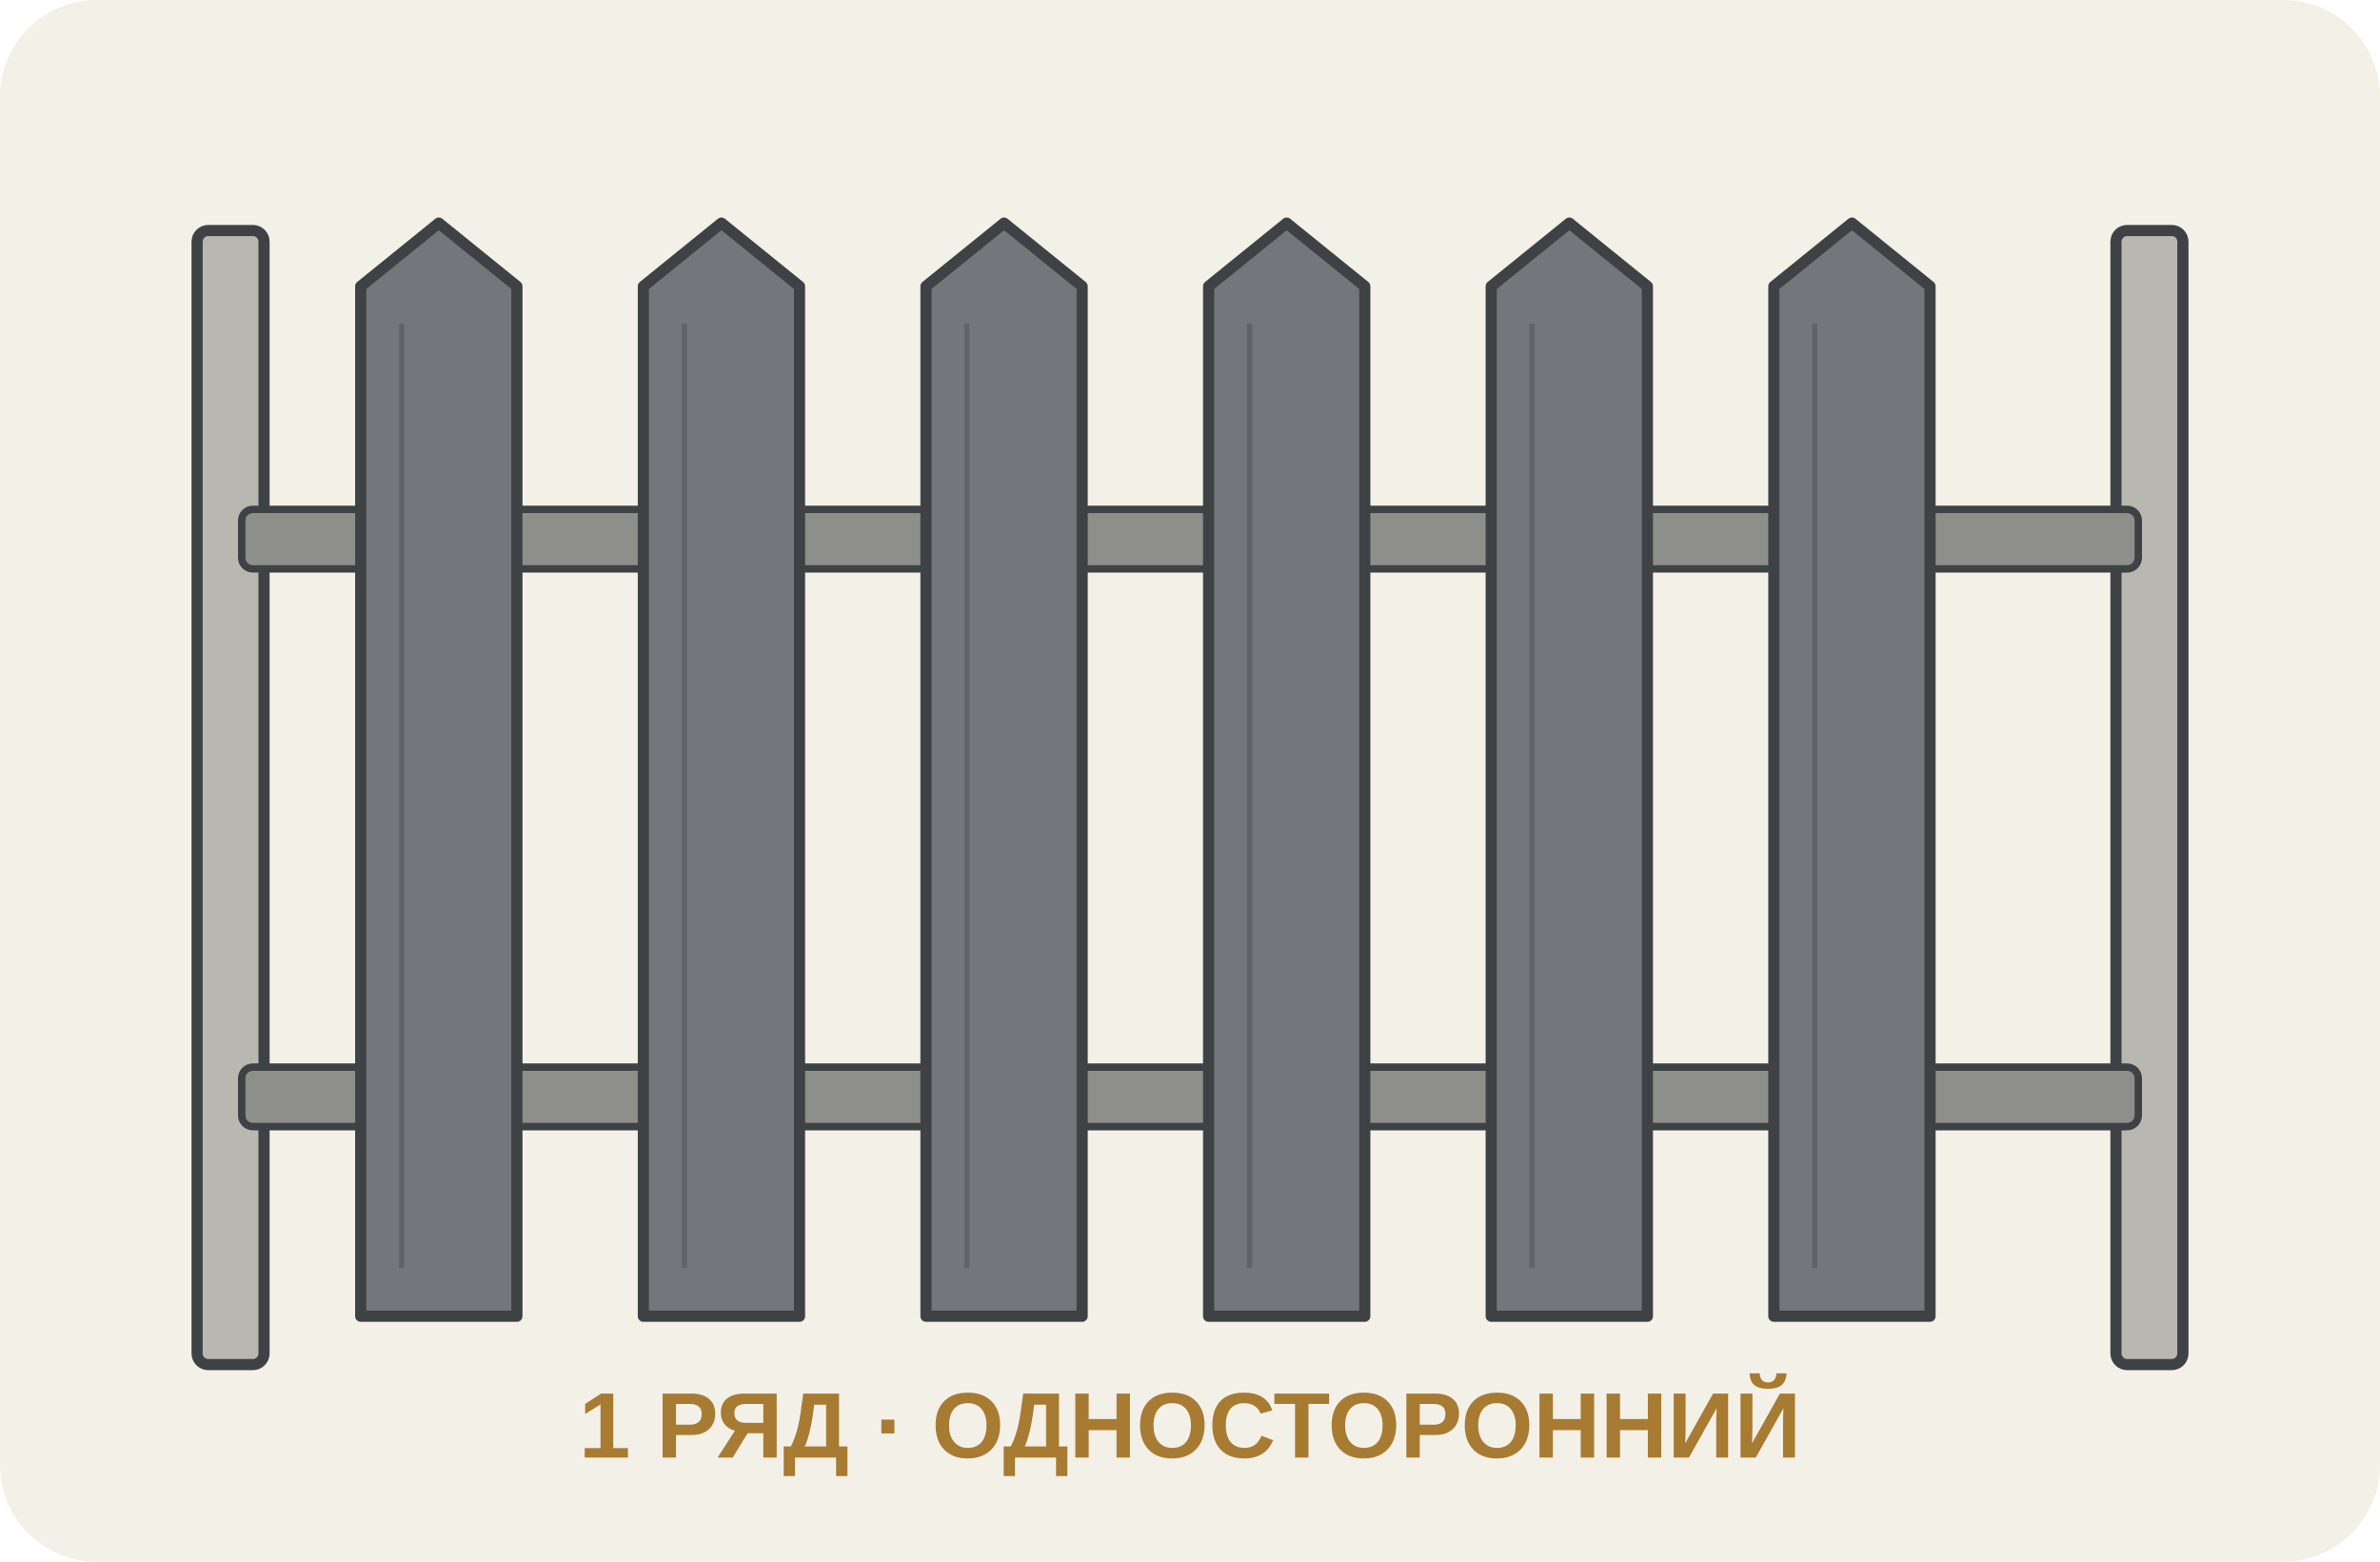
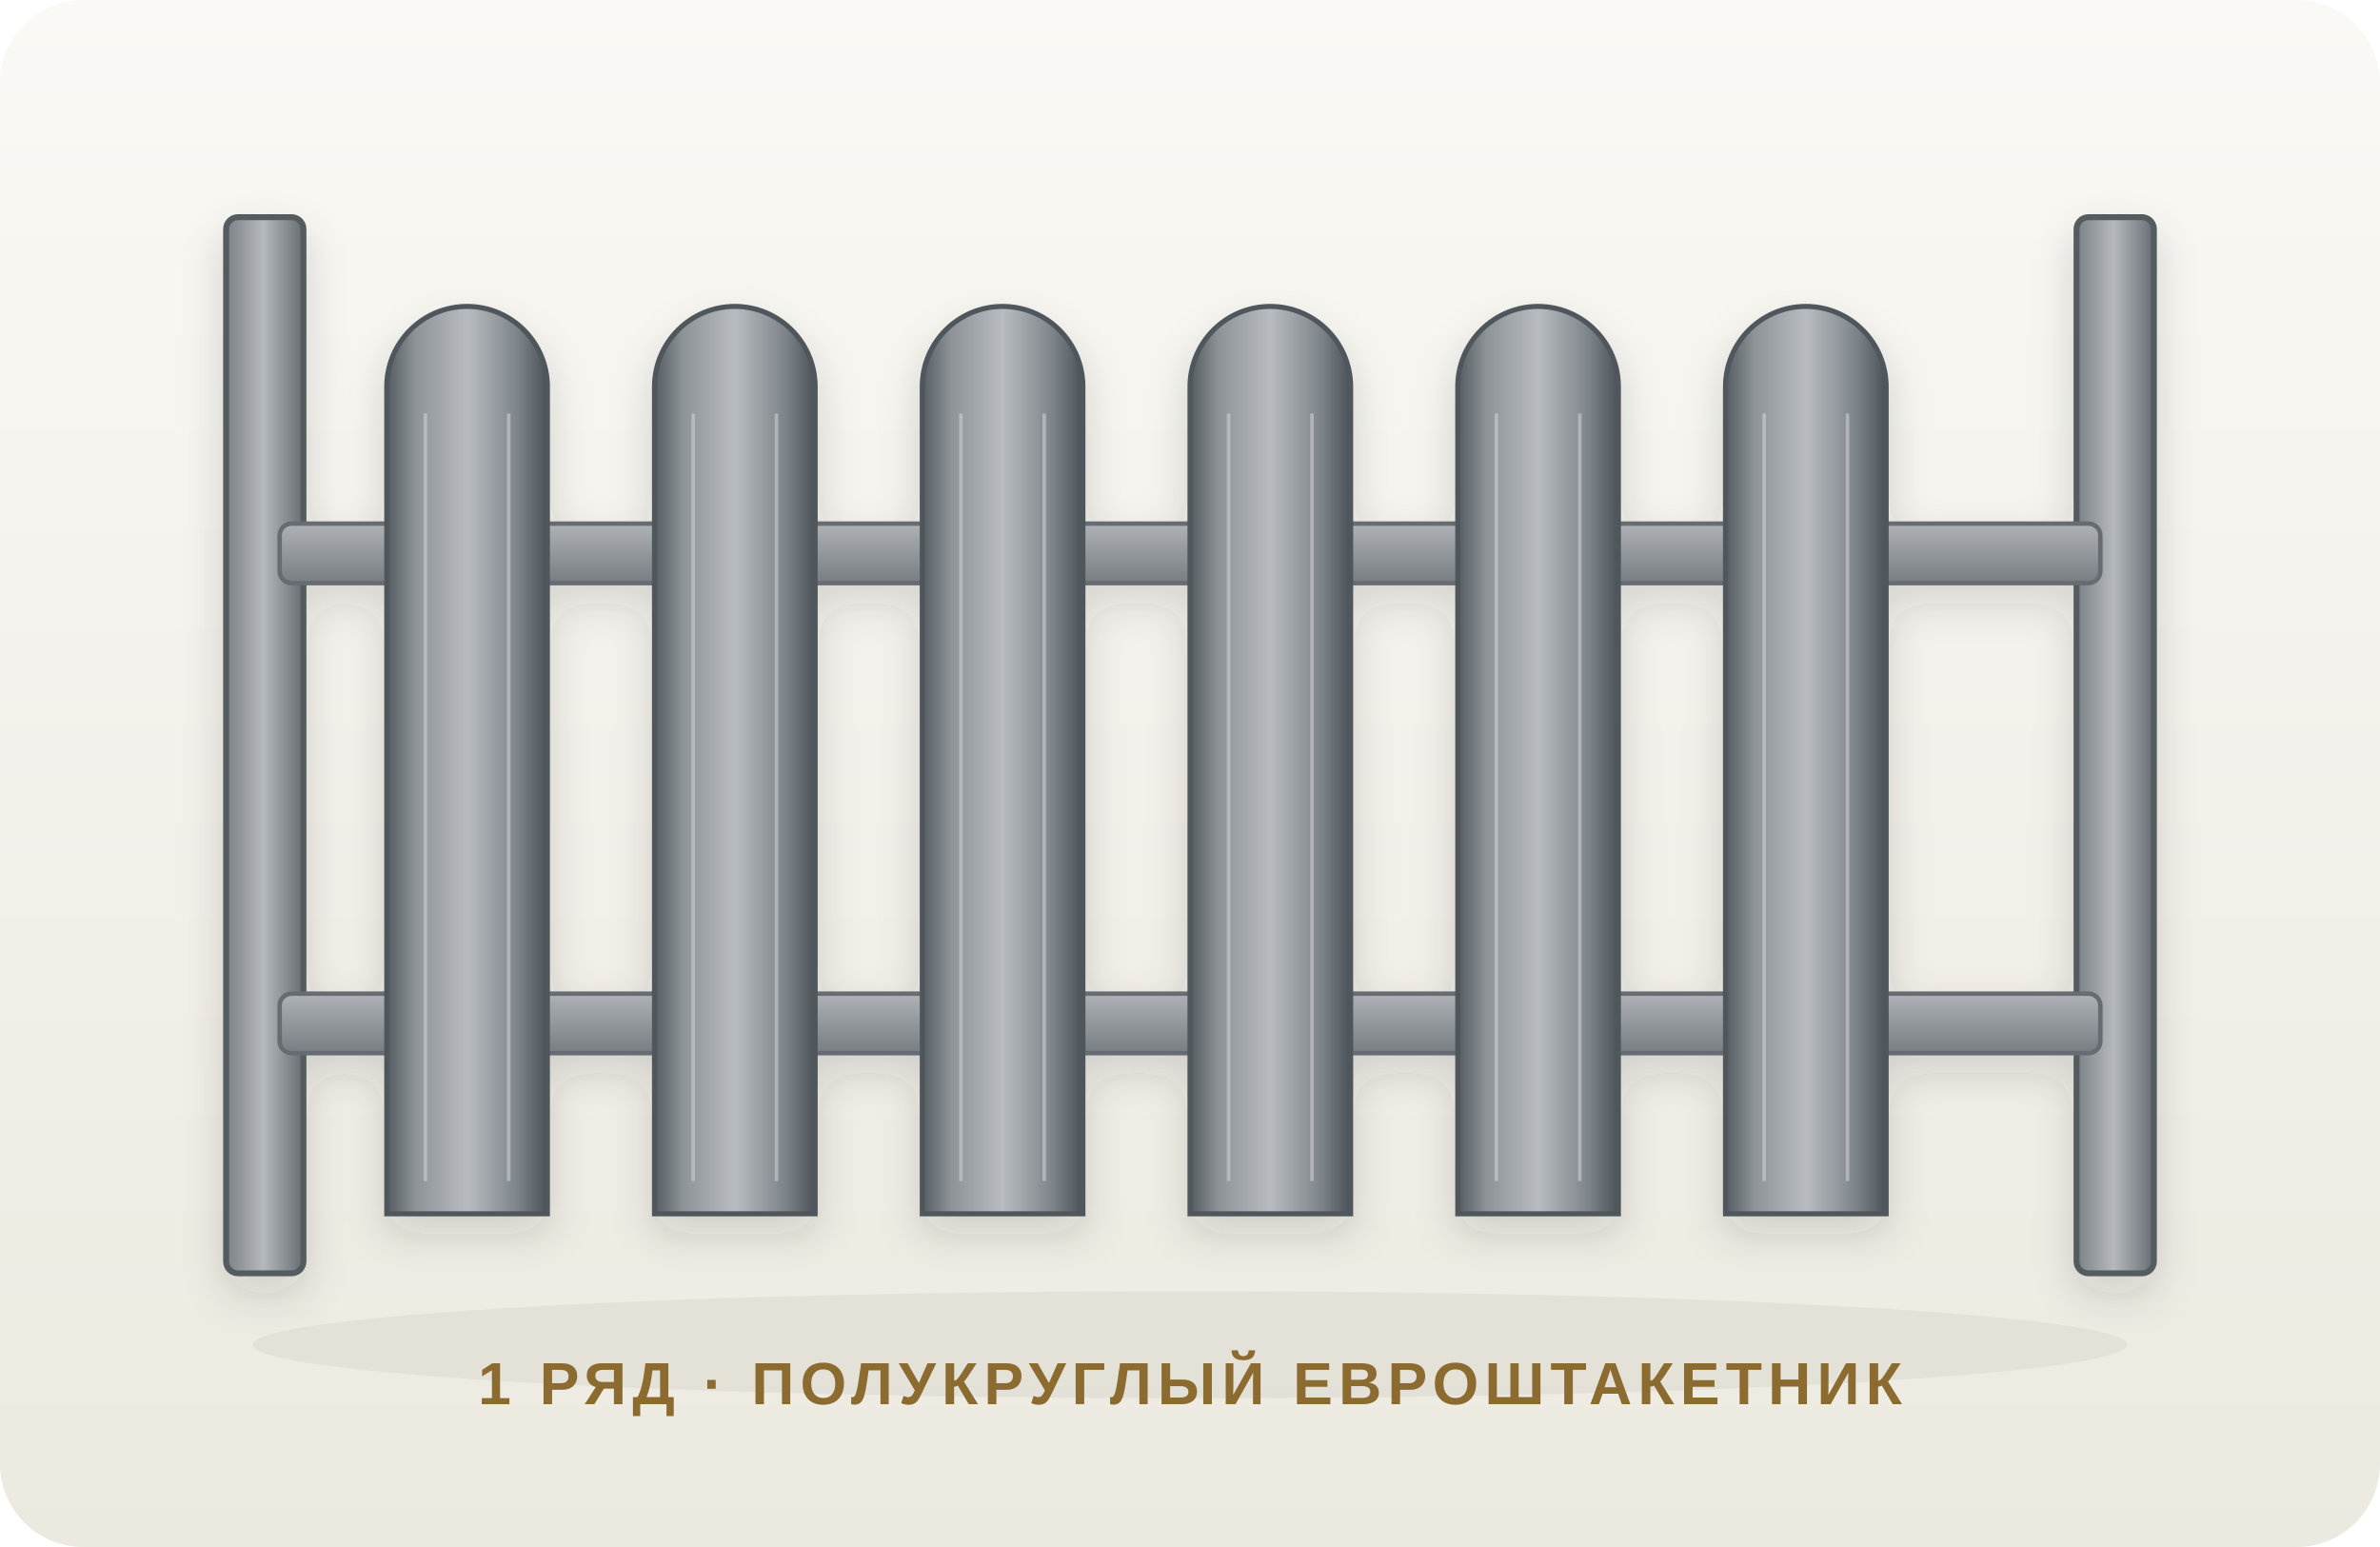
- <svg xmlns="http://www.w3.org/2000/svg" viewBox="0 0 640 420" role="img" aria-labelledby="t d">
-   <rect width="640" height="420" rx="26" fill="#f3f0e8" />
-   <g transform="translate(45 32)" stroke="#3f4245" stroke-linejoin="round">
-     <rect x="8" y="30" width="18" height="305" rx="3" fill="#b8b7b0" stroke-width="3" />
-     <rect x="524" y="30" width="18" height="305" rx="3" fill="#b8b7b0" stroke-width="3" />
-     <rect x="20" y="105" width="510" height="16" rx="3" fill="#8e8f8b" stroke-width="2" />
-     <rect x="20" y="255" width="510" height="16" rx="3" fill="#8e8f8b" stroke-width="2" />
-     <g fill="#73767a" stroke-width="3">
-       <path d="M52 45 L73 28 L94 45 V322 H52 Z" />
-       <path d="M128 45 L149 28 L170 45 V322 H128 Z" />
-       <path d="M204 45 L225 28 L246 45 V322 H204 Z" />
-       <path d="M280 45 L301 28 L322 45 V322 H280 Z" />
-       <path d="M356 45 L377 28 L398 45 V322 H356 Z" />
-       <path d="M432 45 L453 28 L474 45 V322 H432 Z" />
+ <svg xmlns="http://www.w3.org/2000/svg" viewBox="0 0 800 520" role="img" aria-labelledby="title desc">
+   <defs>
+     <linearGradient id="bg" x1="0" y1="0" x2="0" y2="1">
+       <stop stop-color="#faf9f5" />
+       <stop offset="1" stop-color="#ece9e0" />
+     </linearGradient>
+     <linearGradient id="post" x1="0" y1="0" x2="1" y2="0">
+       <stop stop-color="#7b8186" />
+       <stop offset=".48" stop-color="#b5b9bc" />
+       <stop offset="1" stop-color="#666d72" />
+     </linearGradient>
+     <linearGradient id="rail" x1="0" y1="0" x2="0" y2="1">
+       <stop stop-color="#aeb2b5" />
+       <stop offset="1" stop-color="#777d82" />
+     </linearGradient>
+     <linearGradient id="picket" x1="0" y1="0" x2="1" y2="0">
+       <stop stop-color="#555c61" />
+       <stop offset=".18" stop-color="#8d9397" />
+       <stop offset=".5" stop-color="#b8bcc0" />
+       <stop offset=".82" stop-color="#7c8388" />
+       <stop offset="1" stop-color="#4b5257" />
+     </linearGradient>
+     <filter id="shadow" x="-20%" y="-20%" width="140%" height="150%">
+       <feDropShadow dx="0" dy="6" stdDeviation="7" flood-color="#24282b" flood-opacity=".16" />
+     </filter>
+   </defs>
+   <rect width="800" height="520" rx="28" fill="url(#bg)" />
+   <ellipse cx="400" cy="452" rx="315" ry="18" fill="#b8b3a8" opacity=".18" />
+   <g transform="translate(70 48)" filter="url(#shadow)">
+     <rect x="6" y="25" width="26" height="355" rx="4" fill="url(#post)" stroke="#555c61" stroke-width="2" />
+     <rect x="628" y="25" width="26" height="355" rx="4" fill="url(#post)" stroke="#555c61" stroke-width="2" />
+     <rect x="24" y="128" width="612" height="20" rx="4" fill="url(#rail)" stroke="#666c71" stroke-width="1.5" />
+     <rect x="24" y="286" width="612" height="20" rx="4" fill="url(#rail)" stroke="#666c71" stroke-width="1.5" />
+     <g fill="url(#picket)" stroke="#50565b" stroke-width="1.7">
+       <path d="M60 82 A27 27 0 0 1 114 82 V360 H60 Z" />
+       <path d="M150 82 A27 27 0 0 1 204 82 V360 H150 Z" />
+       <path d="M240 82 A27 27 0 0 1 294 82 V360 H240 Z" />
+       <path d="M330 82 A27 27 0 0 1 384 82 V360 H330 Z" />
+       <path d="M420 82 A27 27 0 0 1 474 82 V360 H420 Z" />
+       <path d="M510 82 A27 27 0 0 1 564 82 V360 H510 Z" />
    </g>
-     <g stroke="#515459" stroke-width="1.4" opacity=".55">
-       <path d="M63 55V309M139 55V309M215 55V309M291 55V309M367 55V309M443 55V309" />
+     <g fill="none" stroke="#d4d7d9" stroke-width="1.2" opacity=".52">
+       <path d="M73 91V349M163 91V349M253 91V349M343 91V349M433 91V349M523 91V349" />
+       <path d="M101 91V349M191 91V349M281 91V349M371 91V349M461 91V349M551 91V349" />
    </g>
  </g>
-   <text x="320" y="392" text-anchor="middle" font-family="Arial,sans-serif" font-size="25" font-weight="800" fill="#a87b32">1 РЯД · ОДНОСТОРОННИЙ</text>
+   <text x="400" y="472" text-anchor="middle" font-family="Arial,sans-serif" font-size="20" font-weight="700" letter-spacing="2" fill="#8c6b31">1 РЯД · ПОЛУКРУГЛЫЙ ЕВРОШТАКЕТНИК</text>
</svg>
